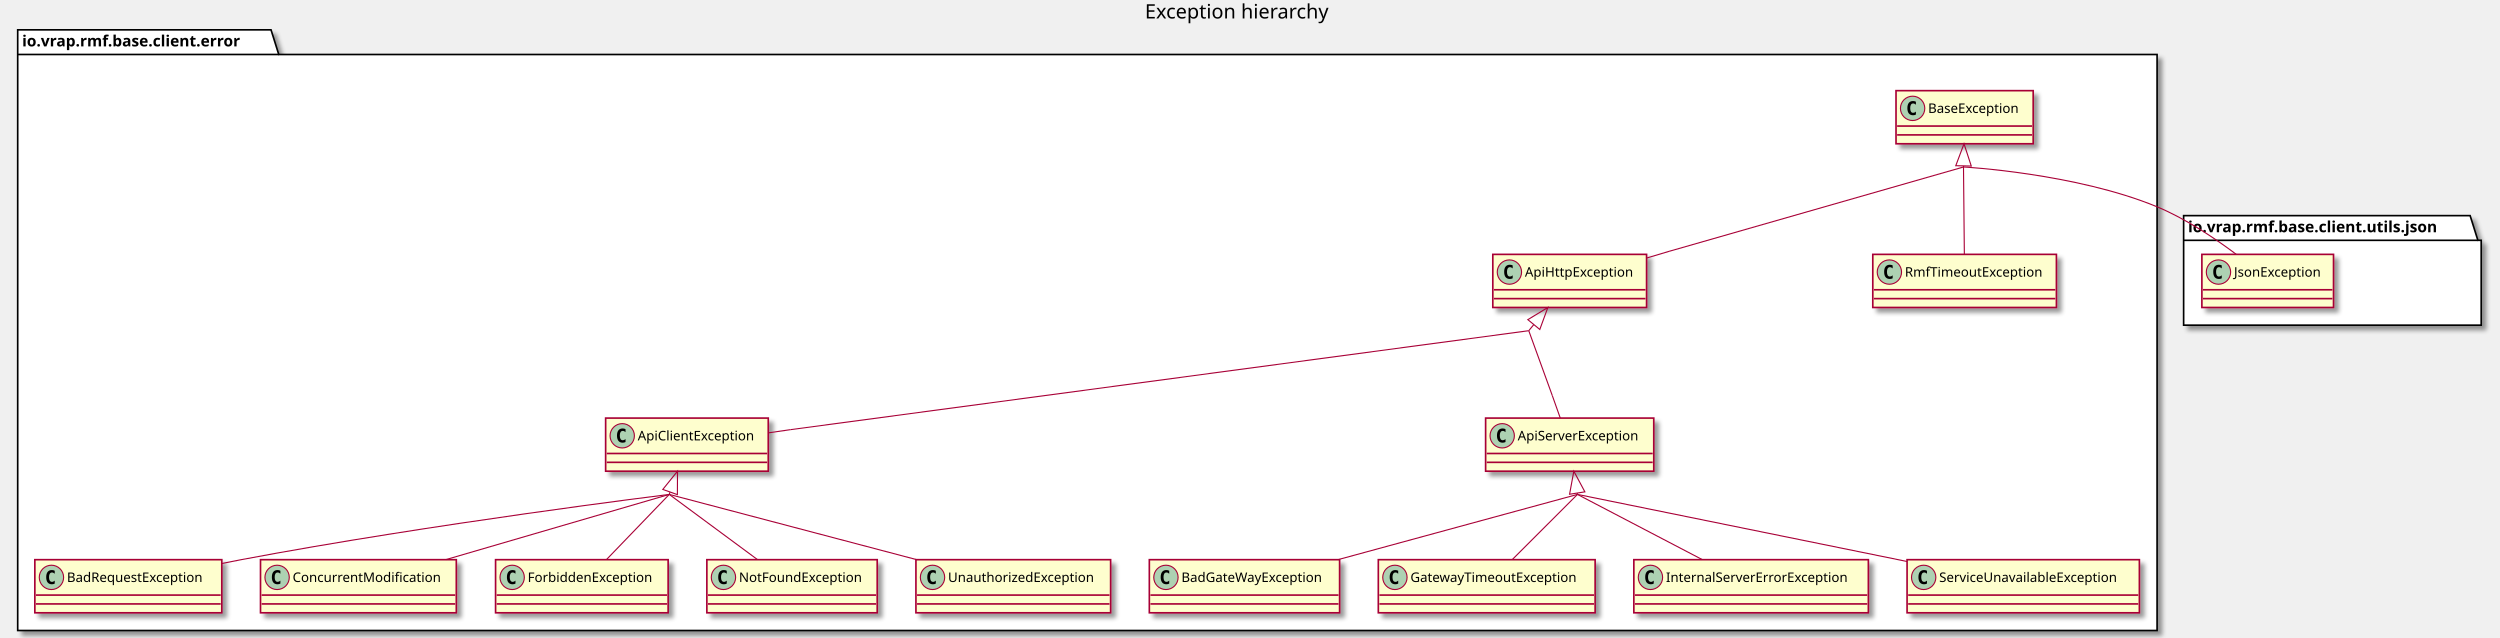
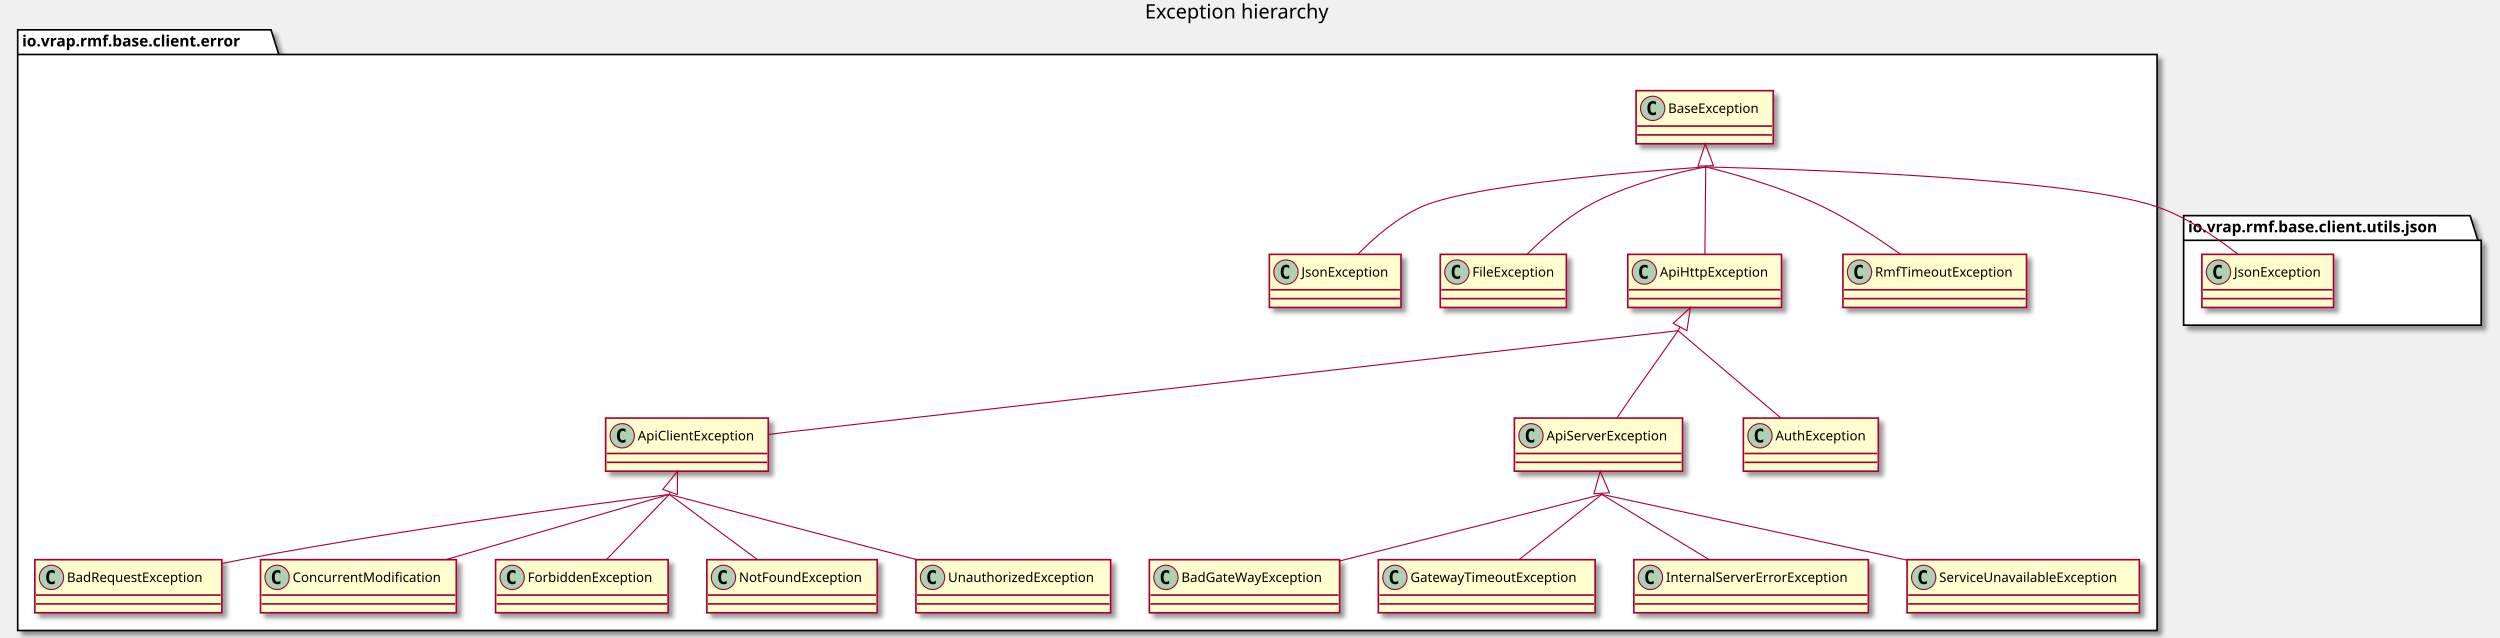
<svg xmlns="http://www.w3.org/2000/svg" contentScriptType="application/ecmascript" contentStyleType="text/css" height="576px" preserveAspectRatio="none" style="width:2260px;height:576px;background:#FFFFFF;" version="1.1" viewBox="0 0 2260 576" width="2260px" zoomAndPan="magnify">
  <defs>
-     <filter height="300%" id="f1hixridr34dk1" width="300%" x="-1" y="-1">
+     <filter height="300%" id="fot83h9biyrw3" width="300%" x="-1" y="-1">
      <feGaussianBlur result="blurOut" stdDeviation="2.0" />
      <feColorMatrix in="blurOut" result="blurOut2" type="matrix" values="0 0 0 0 0 0 0 0 0 0 0 0 0 0 0 0 0 0 .4 0" />
      <feOffset dx="4.0" dy="4.0" in="blurOut2" result="blurOut3" />
      <feBlend in="SourceGraphic" in2="blurOut3" mode="normal" />
    </filter>
  </defs>
  <g>
    <text fill="#000000" font-family="sans-serif" font-size="18" lengthAdjust="spacing" textLength="177" x="1035" y="16.708">Exception hierarchy</text>
-     <polygon fill="#FFFFFF" filter="url(#f1hixridr34dk1)" points="1974,194.953,2233,194.953,2240,217.25,2243,217.25,2243,293.953,1974,293.953,1974,194.953" style="stroke:#000000;stroke-width:1.5;" />
+     <polygon fill="#FFFFFF" filter="url(#fot83h9biyrw3)" points="1974,194.953,2233,194.953,2240,217.25,2243,217.25,2243,293.953,1974,293.953,1974,194.953" style="stroke:#000000;stroke-width:1.5;" />
    <line style="stroke:#000000;stroke-width:1.5;" x1="1974" x2="2240" y1="217.25" y2="217.25" />
    <text fill="#000000" font-family="sans-serif" font-size="14" font-weight="bold" lengthAdjust="spacing" textLength="253" x="1978" y="209.948">io.vrap.rmf.base.client.utils.json</text>
-     <polygon fill="#FFFFFF" filter="url(#f1hixridr34dk1)" points="16,26.953,245,26.953,252,49.25,1950,49.25,1950,569.953,16,569.953,16,26.953" style="stroke:#000000;stroke-width:1.5;" />
+     <polygon fill="#FFFFFF" filter="url(#fot83h9biyrw3)" points="16,26.953,245,26.953,252,49.25,1950,49.25,1950,569.953,16,569.953,16,26.953" style="stroke:#000000;stroke-width:1.5;" />
    <line style="stroke:#000000;stroke-width:1.5;" x1="16" x2="252" y1="49.25" y2="49.25" />
    <text fill="#000000" font-family="sans-serif" font-size="14" font-weight="bold" lengthAdjust="spacing" textLength="223" x="20" y="41.948">io.vrap.rmf.base.client.error</text>
-     <rect codeLine="4" fill="#FEFECE" filter="url(#f1hixridr34dk1)" height="48" id="JsonException" style="stroke:#A80036;stroke-width:1.5;" width="119" x="1990.5" y="229.953" />
+     <rect codeLine="4" fill="#FEFECE" filter="url(#fot83h9biyrw3)" height="48" id="JsonException" style="stroke:#A80036;stroke-width:1.5;" width="119" x="1990.5" y="229.953" />
    <ellipse cx="2005.5" cy="245.953" fill="#ADD1B2" rx="11" ry="11" style="stroke:#A80036;stroke-width:1.0;" />
    <path d="M2008.469,251.594 Q2007.891,251.891 2007.25,252.031 Q2006.609,252.188 2005.906,252.188 Q2003.406,252.188 2002.078,250.547 Q2000.766,248.891 2000.766,245.766 Q2000.766,242.641 2002.078,240.984 Q2003.406,239.328 2005.906,239.328 Q2006.609,239.328 2007.25,239.484 Q2007.906,239.641 2008.469,239.938 L2008.469,242.656 Q2007.844,242.078 2007.25,241.812 Q2006.656,241.531 2006.031,241.531 Q2004.688,241.531 2004,242.609 Q2003.312,243.672 2003.312,245.766 Q2003.312,247.859 2004,248.938 Q2004.688,250 2006.031,250 Q2006.656,250 2007.25,249.734 Q2007.844,249.453 2008.469,248.875 L2008.469,251.594 Z " fill="#000000" />
    <text fill="#000000" font-family="sans-serif" font-size="12" lengthAdjust="spacing" textLength="87" x="2019.5" y="250.107">JsonException</text>
    <line style="stroke:#A80036;stroke-width:1.5;" x1="1991.5" x2="2108.5" y1="261.953" y2="261.953" />
    <line style="stroke:#A80036;stroke-width:1.5;" x1="1991.5" x2="2108.5" y1="269.953" y2="269.953" />
-     <rect codeLine="7" fill="#FEFECE" filter="url(#f1hixridr34dk1)" height="48" id="io.vrap.rmf.base.client.error.BaseException" style="stroke:#A80036;stroke-width:1.5;" width="124" x="1714" y="81.953" />
-     <ellipse cx="1729" cy="97.953" fill="#ADD1B2" rx="11" ry="11" style="stroke:#A80036;stroke-width:1.0;" />
-     <path d="M1731.969,103.594 Q1731.391,103.891 1730.75,104.031 Q1730.109,104.188 1729.406,104.188 Q1726.906,104.188 1725.578,102.547 Q1724.266,100.891 1724.266,97.766 Q1724.266,94.641 1725.578,92.984 Q1726.906,91.328 1729.406,91.328 Q1730.109,91.328 1730.75,91.484 Q1731.406,91.641 1731.969,91.938 L1731.969,94.656 Q1731.344,94.078 1730.75,93.812 Q1730.156,93.531 1729.531,93.531 Q1728.188,93.531 1727.5,94.609 Q1726.812,95.672 1726.812,97.766 Q1726.812,99.859 1727.5,100.938 Q1728.188,102 1729.531,102 Q1730.156,102 1730.75,101.734 Q1731.344,101.453 1731.969,100.875 L1731.969,103.594 Z " fill="#000000" />
-     <text fill="#000000" font-family="sans-serif" font-size="12" lengthAdjust="spacing" textLength="92" x="1743" y="102.107">BaseException</text>
-     <line style="stroke:#A80036;stroke-width:1.5;" x1="1715" x2="1837" y1="113.953" y2="113.953" />
-     <line style="stroke:#A80036;stroke-width:1.5;" x1="1715" x2="1837" y1="121.953" y2="121.953" />
-     <polygon fill="none" points="1775.467,129.953,1782.021,150.104,1768.024,149.793" style="stroke:#A80036;stroke-width:1.0;" />
-     <line style="stroke:#A80036;stroke-width:1.0;" x1="1775.022" x2="1775" y1="149.948" y2="150.953" />
-     <rect codeLine="8" fill="#FEFECE" filter="url(#f1hixridr34dk1)" height="48" id="io.vrap.rmf.base.client.error.ApiHttpException" style="stroke:#A80036;stroke-width:1.5;" width="139" x="1349.5" y="229.953" />
-     <ellipse cx="1364.5" cy="245.953" fill="#ADD1B2" rx="11" ry="11" style="stroke:#A80036;stroke-width:1.0;" />
-     <path d="M1367.469,251.594 Q1366.891,251.891 1366.25,252.031 Q1365.609,252.188 1364.906,252.188 Q1362.406,252.188 1361.078,250.547 Q1359.766,248.891 1359.766,245.766 Q1359.766,242.641 1361.078,240.984 Q1362.406,239.328 1364.906,239.328 Q1365.609,239.328 1366.25,239.484 Q1366.906,239.641 1367.469,239.938 L1367.469,242.656 Q1366.844,242.078 1366.25,241.812 Q1365.656,241.531 1365.031,241.531 Q1363.688,241.531 1363,242.609 Q1362.312,243.672 1362.312,245.766 Q1362.312,247.859 1363,248.938 Q1363.688,250 1365.031,250 Q1365.656,250 1366.25,249.734 Q1366.844,249.453 1367.469,248.875 L1367.469,251.594 Z " fill="#000000" />
-     <text fill="#000000" font-family="sans-serif" font-size="12" lengthAdjust="spacing" textLength="107" x="1378.5" y="250.107">ApiHttpException</text>
-     <line style="stroke:#A80036;stroke-width:1.5;" x1="1350.5" x2="1487.5" y1="261.953" y2="261.953" />
-     <line style="stroke:#A80036;stroke-width:1.5;" x1="1350.5" x2="1487.5" y1="269.953" y2="269.953" />
-     <polygon fill="none" points="1399.267,277.953,1391.972,297.847,1381.158,288.956" style="stroke:#A80036;stroke-width:1.0;" />
-     <line style="stroke:#A80036;stroke-width:1.0;" x1="1386.565" x2="1382" y1="293.402" y2="298.953" />
-     <line style="stroke:#A80036;stroke-width:1.0;" x1="1488.5" x2="1508.83" y1="233.265" y2="227.213" />
-     <rect codeLine="9" fill="#FEFECE" filter="url(#f1hixridr34dk1)" height="48" id="io.vrap.rmf.base.client.error.RmfTimeoutException" style="stroke:#A80036;stroke-width:1.5;" width="166" x="1693" y="229.953" />
-     <ellipse cx="1708" cy="245.953" fill="#ADD1B2" rx="11" ry="11" style="stroke:#A80036;stroke-width:1.0;" />
-     <path d="M1710.969,251.594 Q1710.391,251.891 1709.75,252.031 Q1709.109,252.188 1708.406,252.188 Q1705.906,252.188 1704.578,250.547 Q1703.266,248.891 1703.266,245.766 Q1703.266,242.641 1704.578,240.984 Q1705.906,239.328 1708.406,239.328 Q1709.109,239.328 1709.75,239.484 Q1710.406,239.641 1710.969,239.938 L1710.969,242.656 Q1710.344,242.078 1709.75,241.812 Q1709.156,241.531 1708.531,241.531 Q1707.188,241.531 1706.5,242.609 Q1705.812,243.672 1705.812,245.766 Q1705.812,247.859 1706.5,248.938 Q1707.188,250 1708.531,250 Q1709.156,250 1709.75,249.734 Q1710.344,249.453 1710.969,248.875 L1710.969,251.594 Z " fill="#000000" />
-     <text fill="#000000" font-family="sans-serif" font-size="12" lengthAdjust="spacing" textLength="134" x="1722" y="250.107">RmfTimeoutException</text>
-     <line style="stroke:#A80036;stroke-width:1.5;" x1="1694" x2="1858" y1="261.953" y2="261.953" />
-     <line style="stroke:#A80036;stroke-width:1.5;" x1="1694" x2="1858" y1="269.953" y2="269.953" />
-     <rect codeLine="11" fill="#FEFECE" filter="url(#f1hixridr34dk1)" height="48" id="io.vrap.rmf.base.client.error.ApiClientException" style="stroke:#A80036;stroke-width:1.5;" width="147" x="547.5" y="377.953" />
+     <rect codeLine="7" fill="#FEFECE" filter="url(#fot83h9biyrw3)" height="48" id="io.vrap.rmf.base.client.error.BaseException" style="stroke:#A80036;stroke-width:1.5;" width="124" x="1479" y="81.953" />
+     <ellipse cx="1494" cy="97.953" fill="#ADD1B2" rx="11" ry="11" style="stroke:#A80036;stroke-width:1.0;" />
+     <path d="M1496.969,103.594 Q1496.391,103.891 1495.75,104.031 Q1495.109,104.188 1494.406,104.188 Q1491.906,104.188 1490.578,102.547 Q1489.266,100.891 1489.266,97.766 Q1489.266,94.641 1490.578,92.984 Q1491.906,91.328 1494.406,91.328 Q1495.109,91.328 1495.75,91.484 Q1496.406,91.641 1496.969,91.938 L1496.969,94.656 Q1496.344,94.078 1495.75,93.812 Q1495.156,93.531 1494.531,93.531 Q1493.188,93.531 1492.5,94.609 Q1491.812,95.672 1491.812,97.766 Q1491.812,99.859 1492.5,100.938 Q1493.188,102 1494.531,102 Q1495.156,102 1495.75,101.734 Q1496.344,101.453 1496.969,100.875 L1496.969,103.594 Z " fill="#000000" />
+     <text fill="#000000" font-family="sans-serif" font-size="12" lengthAdjust="spacing" textLength="92" x="1508" y="102.107">BaseException</text>
+     <line style="stroke:#A80036;stroke-width:1.5;" x1="1480" x2="1602" y1="113.953" y2="113.953" />
+     <line style="stroke:#A80036;stroke-width:1.5;" x1="1480" x2="1602" y1="121.953" y2="121.953" />
+     <polygon fill="none" points="1541.533,129.953,1548.976,149.793,1534.979,150.104" style="stroke:#A80036;stroke-width:1.0;" />
+     <line style="stroke:#A80036;stroke-width:1.0;" x1="1541.978" x2="1542" y1="149.948" y2="150.953" />
+     <rect codeLine="8" fill="#FEFECE" filter="url(#fot83h9biyrw3)" height="48" id="io.vrap.rmf.base.client.error.JsonException" style="stroke:#A80036;stroke-width:1.5;" width="119" x="1147.5" y="229.953" />
+     <ellipse cx="1162.5" cy="245.953" fill="#ADD1B2" rx="11" ry="11" style="stroke:#A80036;stroke-width:1.0;" />
+     <path d="M1165.469,251.594 Q1164.891,251.891 1164.25,252.031 Q1163.609,252.188 1162.906,252.188 Q1160.406,252.188 1159.078,250.547 Q1157.766,248.891 1157.766,245.766 Q1157.766,242.641 1159.078,240.984 Q1160.406,239.328 1162.906,239.328 Q1163.609,239.328 1164.25,239.484 Q1164.906,239.641 1165.469,239.938 L1165.469,242.656 Q1164.844,242.078 1164.25,241.812 Q1163.656,241.531 1163.031,241.531 Q1161.688,241.531 1161,242.609 Q1160.312,243.672 1160.312,245.766 Q1160.312,247.859 1161,248.938 Q1161.688,250 1163.031,250 Q1163.656,250 1164.25,249.734 Q1164.844,249.453 1165.469,248.875 L1165.469,251.594 Z " fill="#000000" />
+     <text fill="#000000" font-family="sans-serif" font-size="12" lengthAdjust="spacing" textLength="87" x="1176.5" y="250.107">JsonException</text>
+     <line style="stroke:#A80036;stroke-width:1.5;" x1="1148.5" x2="1265.5" y1="261.953" y2="261.953" />
+     <line style="stroke:#A80036;stroke-width:1.5;" x1="1148.5" x2="1265.5" y1="269.953" y2="269.953" />
+     <rect codeLine="9" fill="#FEFECE" filter="url(#fot83h9biyrw3)" height="48" id="io.vrap.rmf.base.client.error.FileException" style="stroke:#A80036;stroke-width:1.5;" width="114" x="1302" y="229.953" />
+     <ellipse cx="1317" cy="245.953" fill="#ADD1B2" rx="11" ry="11" style="stroke:#A80036;stroke-width:1.0;" />
+     <path d="M1319.969,251.594 Q1319.391,251.891 1318.75,252.031 Q1318.109,252.188 1317.406,252.188 Q1314.906,252.188 1313.578,250.547 Q1312.266,248.891 1312.266,245.766 Q1312.266,242.641 1313.578,240.984 Q1314.906,239.328 1317.406,239.328 Q1318.109,239.328 1318.75,239.484 Q1319.406,239.641 1319.969,239.938 L1319.969,242.656 Q1319.344,242.078 1318.75,241.812 Q1318.156,241.531 1317.531,241.531 Q1316.188,241.531 1315.5,242.609 Q1314.812,243.672 1314.812,245.766 Q1314.812,247.859 1315.5,248.938 Q1316.188,250 1317.531,250 Q1318.156,250 1318.75,249.734 Q1319.344,249.453 1319.969,248.875 L1319.969,251.594 Z " fill="#000000" />
+     <text fill="#000000" font-family="sans-serif" font-size="12" lengthAdjust="spacing" textLength="82" x="1331" y="250.107">FileException</text>
+     <line style="stroke:#A80036;stroke-width:1.5;" x1="1303" x2="1415" y1="261.953" y2="261.953" />
+     <line style="stroke:#A80036;stroke-width:1.5;" x1="1303" x2="1415" y1="269.953" y2="269.953" />
+     <rect codeLine="10" fill="#FEFECE" filter="url(#fot83h9biyrw3)" height="48" id="io.vrap.rmf.base.client.error.ApiHttpException" style="stroke:#A80036;stroke-width:1.5;" width="139" x="1471.5" y="229.953" />
+     <ellipse cx="1486.5" cy="245.953" fill="#ADD1B2" rx="11" ry="11" style="stroke:#A80036;stroke-width:1.0;" />
+     <path d="M1489.469,251.594 Q1488.891,251.891 1488.25,252.031 Q1487.609,252.188 1486.906,252.188 Q1484.406,252.188 1483.078,250.547 Q1481.766,248.891 1481.766,245.766 Q1481.766,242.641 1483.078,240.984 Q1484.406,239.328 1486.906,239.328 Q1487.609,239.328 1488.25,239.484 Q1488.906,239.641 1489.469,239.938 L1489.469,242.656 Q1488.844,242.078 1488.25,241.812 Q1487.656,241.531 1487.031,241.531 Q1485.688,241.531 1485,242.609 Q1484.312,243.672 1484.312,245.766 Q1484.312,247.859 1485,248.938 Q1485.688,250 1487.031,250 Q1487.656,250 1488.25,249.734 Q1488.844,249.453 1489.469,248.875 L1489.469,251.594 Z " fill="#000000" />
+     <text fill="#000000" font-family="sans-serif" font-size="12" lengthAdjust="spacing" textLength="107" x="1500.5" y="250.107">ApiHttpException</text>
+     <line style="stroke:#A80036;stroke-width:1.5;" x1="1472.5" x2="1609.5" y1="261.953" y2="261.953" />
+     <line style="stroke:#A80036;stroke-width:1.5;" x1="1472.5" x2="1609.5" y1="269.953" y2="269.953" />
+     <polygon fill="none" points="1528.2,277.953,1524.965,298.894,1512.612,292.306" style="stroke:#A80036;stroke-width:1.0;" />
+     <line style="stroke:#A80036;stroke-width:1.0;" x1="1518.788" x2="1517" y1="295.6" y2="298.953" />
+     <line style="stroke:#A80036;stroke-width:1.0;" x1="1541.228" x2="1541.42" y1="229.953" y2="209.693" />
+     <rect codeLine="11" fill="#FEFECE" filter="url(#fot83h9biyrw3)" height="48" id="io.vrap.rmf.base.client.error.RmfTimeoutException" style="stroke:#A80036;stroke-width:1.5;" width="166" x="1666" y="229.953" />
+     <ellipse cx="1681" cy="245.953" fill="#ADD1B2" rx="11" ry="11" style="stroke:#A80036;stroke-width:1.0;" />
+     <path d="M1683.969,251.594 Q1683.391,251.891 1682.75,252.031 Q1682.109,252.188 1681.406,252.188 Q1678.906,252.188 1677.578,250.547 Q1676.266,248.891 1676.266,245.766 Q1676.266,242.641 1677.578,240.984 Q1678.906,239.328 1681.406,239.328 Q1682.109,239.328 1682.75,239.484 Q1683.406,239.641 1683.969,239.938 L1683.969,242.656 Q1683.344,242.078 1682.75,241.812 Q1682.156,241.531 1681.531,241.531 Q1680.188,241.531 1679.5,242.609 Q1678.812,243.672 1678.812,245.766 Q1678.812,247.859 1679.5,248.938 Q1680.188,250 1681.531,250 Q1682.156,250 1682.75,249.734 Q1683.344,249.453 1683.969,248.875 L1683.969,251.594 Z " fill="#000000" />
+     <text fill="#000000" font-family="sans-serif" font-size="12" lengthAdjust="spacing" textLength="134" x="1695" y="250.107">RmfTimeoutException</text>
+     <line style="stroke:#A80036;stroke-width:1.5;" x1="1667" x2="1831" y1="261.953" y2="261.953" />
+     <line style="stroke:#A80036;stroke-width:1.5;" x1="1667" x2="1831" y1="269.953" y2="269.953" />
+     <rect codeLine="13" fill="#FEFECE" filter="url(#fot83h9biyrw3)" height="48" id="io.vrap.rmf.base.client.error.ApiClientException" style="stroke:#A80036;stroke-width:1.5;" width="147" x="547.5" y="377.953" />
    <ellipse cx="562.5" cy="393.953" fill="#ADD1B2" rx="11" ry="11" style="stroke:#A80036;stroke-width:1.0;" />
    <path d="M565.469,399.594 Q564.891,399.891 564.25,400.031 Q563.609,400.188 562.906,400.188 Q560.406,400.188 559.078,398.547 Q557.766,396.891 557.766,393.766 Q557.766,390.641 559.078,388.984 Q560.406,387.328 562.906,387.328 Q563.609,387.328 564.25,387.484 Q564.906,387.641 565.469,387.938 L565.469,390.656 Q564.844,390.078 564.25,389.812 Q563.656,389.531 563.031,389.531 Q561.688,389.531 561,390.609 Q560.312,391.672 560.312,393.766 Q560.312,395.859 561,396.938 Q561.688,398 563.031,398 Q563.656,398 564.25,397.734 Q564.844,397.453 565.469,396.875 L565.469,399.594 Z " fill="#000000" />
    <text fill="#000000" font-family="sans-serif" font-size="12" lengthAdjust="spacing" textLength="115" x="576.5" y="398.107">ApiClientException</text>
    <line style="stroke:#A80036;stroke-width:1.5;" x1="548.5" x2="693.5" y1="409.953" y2="409.953" />
    <line style="stroke:#A80036;stroke-width:1.5;" x1="548.5" x2="693.5" y1="417.953" y2="417.953" />
    <polygon fill="none" points="612.467,425.953,612.362,447.142,599.171,442.452" style="stroke:#A80036;stroke-width:1.0;" />
    <line style="stroke:#A80036;stroke-width:1.0;" x1="605.766" x2="605" y1="444.797" y2="446.953" />
-     <line style="stroke:#A80036;stroke-width:1.0;" x1="694.5" x2="714.69" y1="391.315" y2="388.393" />
-     <rect codeLine="12" fill="#FEFECE" filter="url(#f1hixridr34dk1)" height="48" id="io.vrap.rmf.base.client.error.ApiServerException" style="stroke:#A80036;stroke-width:1.5;" width="152" x="1343" y="377.953" />
-     <ellipse cx="1358" cy="393.953" fill="#ADD1B2" rx="11" ry="11" style="stroke:#A80036;stroke-width:1.0;" />
-     <path d="M1360.969,399.594 Q1360.391,399.891 1359.75,400.031 Q1359.109,400.188 1358.406,400.188 Q1355.906,400.188 1354.578,398.547 Q1353.266,396.891 1353.266,393.766 Q1353.266,390.641 1354.578,388.984 Q1355.906,387.328 1358.406,387.328 Q1359.109,387.328 1359.75,387.484 Q1360.406,387.641 1360.969,387.938 L1360.969,390.656 Q1360.344,390.078 1359.75,389.812 Q1359.156,389.531 1358.531,389.531 Q1357.188,389.531 1356.5,390.609 Q1355.812,391.672 1355.812,393.766 Q1355.812,395.859 1356.5,396.938 Q1357.188,398 1358.531,398 Q1359.156,398 1359.75,397.734 Q1360.344,397.453 1360.969,396.875 L1360.969,399.594 Z " fill="#000000" />
-     <text fill="#000000" font-family="sans-serif" font-size="12" lengthAdjust="spacing" textLength="120" x="1372" y="398.107">ApiServerException</text>
-     <line style="stroke:#A80036;stroke-width:1.5;" x1="1344" x2="1494" y1="409.953" y2="409.953" />
-     <line style="stroke:#A80036;stroke-width:1.5;" x1="1344" x2="1494" y1="417.953" y2="417.953" />
-     <polygon fill="none" points="1422.733,425.953,1432.724,444.639,1418.891,446.791" style="stroke:#A80036;stroke-width:1.0;" />
-     <line style="stroke:#A80036;stroke-width:1.0;" x1="1425.807" x2="1426" y1="445.716" y2="446.953" />
-     <line style="stroke:#A80036;stroke-width:1.0;" x1="1410.492" x2="1403.31" y1="377.953" y2="357.693" />
-     <rect codeLine="14" fill="#FEFECE" filter="url(#f1hixridr34dk1)" height="48" id="io.vrap.rmf.base.client.error.BadGateWayException" style="stroke:#A80036;stroke-width:1.5;" width="172" x="1039" y="505.953" />
+     <line style="stroke:#A80036;stroke-width:1.0;" x1="694.5" x2="714.77" y1="392.798" y2="390.273" />
+     <rect codeLine="14" fill="#FEFECE" filter="url(#fot83h9biyrw3)" height="48" id="io.vrap.rmf.base.client.error.ApiServerException" style="stroke:#A80036;stroke-width:1.5;" width="152" x="1369" y="377.953" />
+     <ellipse cx="1384" cy="393.953" fill="#ADD1B2" rx="11" ry="11" style="stroke:#A80036;stroke-width:1.0;" />
+     <path d="M1386.969,399.594 Q1386.391,399.891 1385.75,400.031 Q1385.109,400.188 1384.406,400.188 Q1381.906,400.188 1380.578,398.547 Q1379.266,396.891 1379.266,393.766 Q1379.266,390.641 1380.578,388.984 Q1381.906,387.328 1384.406,387.328 Q1385.109,387.328 1385.75,387.484 Q1386.406,387.641 1386.969,387.938 L1386.969,390.656 Q1386.344,390.078 1385.75,389.812 Q1385.156,389.531 1384.531,389.531 Q1383.188,389.531 1382.5,390.609 Q1381.812,391.672 1381.812,393.766 Q1381.812,395.859 1382.5,396.938 Q1383.188,398 1384.531,398 Q1385.156,398 1385.75,397.734 Q1386.344,397.453 1386.969,396.875 L1386.969,399.594 Z " fill="#000000" />
+     <text fill="#000000" font-family="sans-serif" font-size="12" lengthAdjust="spacing" textLength="120" x="1398" y="398.107">ApiServerException</text>
+     <line style="stroke:#A80036;stroke-width:1.5;" x1="1370" x2="1520" y1="409.953" y2="409.953" />
+     <line style="stroke:#A80036;stroke-width:1.5;" x1="1370" x2="1520" y1="417.953" y2="417.953" />
+     <polygon fill="none" points="1446.6,425.953,1454.915,445.443,1440.946,446.375" style="stroke:#A80036;stroke-width:1.0;" />
+     <line style="stroke:#A80036;stroke-width:1.0;" x1="1447.93" x2="1448" y1="445.909" y2="446.953" />
+     <line style="stroke:#A80036;stroke-width:1.0;" x1="1461.555" x2="1475.53" y1="377.953" y2="357.693" />
+     <rect codeLine="15" fill="#FEFECE" filter="url(#fot83h9biyrw3)" height="48" id="io.vrap.rmf.base.client.error.AuthException" style="stroke:#A80036;stroke-width:1.5;" width="122" x="1576" y="377.953" />
+     <ellipse cx="1591" cy="393.953" fill="#ADD1B2" rx="11" ry="11" style="stroke:#A80036;stroke-width:1.0;" />
+     <path d="M1593.969,399.594 Q1593.391,399.891 1592.75,400.031 Q1592.109,400.188 1591.406,400.188 Q1588.906,400.188 1587.578,398.547 Q1586.266,396.891 1586.266,393.766 Q1586.266,390.641 1587.578,388.984 Q1588.906,387.328 1591.406,387.328 Q1592.109,387.328 1592.75,387.484 Q1593.406,387.641 1593.969,387.938 L1593.969,390.656 Q1593.344,390.078 1592.75,389.812 Q1592.156,389.531 1591.531,389.531 Q1590.188,389.531 1589.5,390.609 Q1588.812,391.672 1588.812,393.766 Q1588.812,395.859 1589.5,396.938 Q1590.188,398 1591.531,398 Q1592.156,398 1592.75,397.734 Q1593.344,397.453 1593.969,396.875 L1593.969,399.594 Z " fill="#000000" />
+     <text fill="#000000" font-family="sans-serif" font-size="12" lengthAdjust="spacing" textLength="90" x="1605" y="398.107">AuthException</text>
+     <line style="stroke:#A80036;stroke-width:1.5;" x1="1577" x2="1697" y1="409.953" y2="409.953" />
+     <line style="stroke:#A80036;stroke-width:1.5;" x1="1577" x2="1697" y1="417.953" y2="417.953" />
+     <rect codeLine="17" fill="#FEFECE" filter="url(#fot83h9biyrw3)" height="48" id="io.vrap.rmf.base.client.error.BadGateWayException" style="stroke:#A80036;stroke-width:1.5;" width="172" x="1039" y="505.953" />
    <ellipse cx="1054" cy="521.953" fill="#ADD1B2" rx="11" ry="11" style="stroke:#A80036;stroke-width:1.0;" />
    <path d="M1056.969,527.594 Q1056.391,527.891 1055.75,528.031 Q1055.109,528.188 1054.406,528.188 Q1051.906,528.188 1050.578,526.547 Q1049.266,524.891 1049.266,521.766 Q1049.266,518.641 1050.578,516.984 Q1051.906,515.328 1054.406,515.328 Q1055.109,515.328 1055.75,515.484 Q1056.406,515.641 1056.969,515.938 L1056.969,518.656 Q1056.344,518.078 1055.75,517.812 Q1055.156,517.531 1054.531,517.531 Q1053.188,517.531 1052.5,518.609 Q1051.812,519.672 1051.812,521.766 Q1051.812,523.859 1052.5,524.938 Q1053.188,526 1054.531,526 Q1055.156,526 1055.75,525.734 Q1056.344,525.453 1056.969,524.875 L1056.969,527.594 Z " fill="#000000" />
    <text fill="#000000" font-family="sans-serif" font-size="12" lengthAdjust="spacing" textLength="140" x="1068" y="526.107">BadGateWayException</text>
    <line style="stroke:#A80036;stroke-width:1.5;" x1="1040" x2="1210" y1="537.953" y2="537.953" />
    <line style="stroke:#A80036;stroke-width:1.5;" x1="1040" x2="1210" y1="545.953" y2="545.953" />
-     <rect codeLine="15" fill="#FEFECE" filter="url(#f1hixridr34dk1)" height="48" id="io.vrap.rmf.base.client.error.GatewayTimeoutException" style="stroke:#A80036;stroke-width:1.5;" width="196" x="1246" y="505.953" />
+     <rect codeLine="18" fill="#FEFECE" filter="url(#fot83h9biyrw3)" height="48" id="io.vrap.rmf.base.client.error.GatewayTimeoutException" style="stroke:#A80036;stroke-width:1.5;" width="196" x="1246" y="505.953" />
    <ellipse cx="1261" cy="521.953" fill="#ADD1B2" rx="11" ry="11" style="stroke:#A80036;stroke-width:1.0;" />
    <path d="M1263.969,527.594 Q1263.391,527.891 1262.75,528.031 Q1262.109,528.188 1261.406,528.188 Q1258.906,528.188 1257.578,526.547 Q1256.266,524.891 1256.266,521.766 Q1256.266,518.641 1257.578,516.984 Q1258.906,515.328 1261.406,515.328 Q1262.109,515.328 1262.75,515.484 Q1263.406,515.641 1263.969,515.938 L1263.969,518.656 Q1263.344,518.078 1262.75,517.812 Q1262.156,517.531 1261.531,517.531 Q1260.188,517.531 1259.5,518.609 Q1258.812,519.672 1258.812,521.766 Q1258.812,523.859 1259.5,524.938 Q1260.188,526 1261.531,526 Q1262.156,526 1262.75,525.734 Q1263.344,525.453 1263.969,524.875 L1263.969,527.594 Z " fill="#000000" />
    <text fill="#000000" font-family="sans-serif" font-size="12" lengthAdjust="spacing" textLength="164" x="1275" y="526.107">GatewayTimeoutException</text>
    <line style="stroke:#A80036;stroke-width:1.5;" x1="1247" x2="1441" y1="537.953" y2="537.953" />
    <line style="stroke:#A80036;stroke-width:1.5;" x1="1247" x2="1441" y1="545.953" y2="545.953" />
-     <rect codeLine="16" fill="#FEFECE" filter="url(#f1hixridr34dk1)" height="48" id="io.vrap.rmf.base.client.error.InternalServerErrorException" style="stroke:#A80036;stroke-width:1.5;" width="212" x="1477" y="505.953" />
+     <rect codeLine="19" fill="#FEFECE" filter="url(#fot83h9biyrw3)" height="48" id="io.vrap.rmf.base.client.error.InternalServerErrorException" style="stroke:#A80036;stroke-width:1.5;" width="212" x="1477" y="505.953" />
    <ellipse cx="1492" cy="521.953" fill="#ADD1B2" rx="11" ry="11" style="stroke:#A80036;stroke-width:1.0;" />
    <path d="M1494.969,527.594 Q1494.391,527.891 1493.75,528.031 Q1493.109,528.188 1492.406,528.188 Q1489.906,528.188 1488.578,526.547 Q1487.266,524.891 1487.266,521.766 Q1487.266,518.641 1488.578,516.984 Q1489.906,515.328 1492.406,515.328 Q1493.109,515.328 1493.75,515.484 Q1494.406,515.641 1494.969,515.938 L1494.969,518.656 Q1494.344,518.078 1493.75,517.812 Q1493.156,517.531 1492.531,517.531 Q1491.188,517.531 1490.5,518.609 Q1489.812,519.672 1489.812,521.766 Q1489.812,523.859 1490.5,524.938 Q1491.188,526 1492.531,526 Q1493.156,526 1493.75,525.734 Q1494.344,525.453 1494.969,524.875 L1494.969,527.594 Z " fill="#000000" />
    <text fill="#000000" font-family="sans-serif" font-size="12" lengthAdjust="spacing" textLength="180" x="1506" y="526.107">InternalServerErrorException</text>
    <line style="stroke:#A80036;stroke-width:1.5;" x1="1478" x2="1688" y1="537.953" y2="537.953" />
    <line style="stroke:#A80036;stroke-width:1.5;" x1="1478" x2="1688" y1="545.953" y2="545.953" />
-     <rect codeLine="17" fill="#FEFECE" filter="url(#f1hixridr34dk1)" height="48" id="io.vrap.rmf.base.client.error.ServiceUnavailableException" style="stroke:#A80036;stroke-width:1.5;" width="210" x="1724" y="505.953" />
+     <rect codeLine="20" fill="#FEFECE" filter="url(#fot83h9biyrw3)" height="48" id="io.vrap.rmf.base.client.error.ServiceUnavailableException" style="stroke:#A80036;stroke-width:1.5;" width="210" x="1724" y="505.953" />
    <ellipse cx="1739" cy="521.953" fill="#ADD1B2" rx="11" ry="11" style="stroke:#A80036;stroke-width:1.0;" />
    <path d="M1741.969,527.594 Q1741.391,527.891 1740.75,528.031 Q1740.109,528.188 1739.406,528.188 Q1736.906,528.188 1735.578,526.547 Q1734.266,524.891 1734.266,521.766 Q1734.266,518.641 1735.578,516.984 Q1736.906,515.328 1739.406,515.328 Q1740.109,515.328 1740.75,515.484 Q1741.406,515.641 1741.969,515.938 L1741.969,518.656 Q1741.344,518.078 1740.75,517.812 Q1740.156,517.531 1739.531,517.531 Q1738.188,517.531 1737.5,518.609 Q1736.812,519.672 1736.812,521.766 Q1736.812,523.859 1737.5,524.938 Q1738.188,526 1739.531,526 Q1740.156,526 1740.75,525.734 Q1741.344,525.453 1741.969,524.875 L1741.969,527.594 Z " fill="#000000" />
    <text fill="#000000" font-family="sans-serif" font-size="12" lengthAdjust="spacing" textLength="178" x="1753" y="526.107">ServiceUnavailableException</text>
    <line style="stroke:#A80036;stroke-width:1.5;" x1="1725" x2="1933" y1="537.953" y2="537.953" />
    <line style="stroke:#A80036;stroke-width:1.5;" x1="1725" x2="1933" y1="545.953" y2="545.953" />
-     <rect codeLine="19" fill="#FEFECE" filter="url(#f1hixridr34dk1)" height="48" id="io.vrap.rmf.base.client.error.BadRequestException" style="stroke:#A80036;stroke-width:1.5;" width="169" x="31.5" y="505.953" />
+     <rect codeLine="22" fill="#FEFECE" filter="url(#fot83h9biyrw3)" height="48" id="io.vrap.rmf.base.client.error.BadRequestException" style="stroke:#A80036;stroke-width:1.5;" width="169" x="31.5" y="505.953" />
    <ellipse cx="46.5" cy="521.953" fill="#ADD1B2" rx="11" ry="11" style="stroke:#A80036;stroke-width:1.0;" />
    <path d="M49.469,527.594 Q48.891,527.891 48.25,528.031 Q47.609,528.188 46.906,528.188 Q44.406,528.188 43.078,526.547 Q41.766,524.891 41.766,521.766 Q41.766,518.641 43.078,516.984 Q44.406,515.328 46.906,515.328 Q47.609,515.328 48.25,515.484 Q48.906,515.641 49.469,515.938 L49.469,518.656 Q48.844,518.078 48.25,517.812 Q47.656,517.531 47.031,517.531 Q45.688,517.531 45,518.609 Q44.312,519.672 44.312,521.766 Q44.312,523.859 45,524.938 Q45.688,526 47.031,526 Q47.656,526 48.25,525.734 Q48.844,525.453 49.469,524.875 L49.469,527.594 Z " fill="#000000" />
    <text fill="#000000" font-family="sans-serif" font-size="12" lengthAdjust="spacing" textLength="137" x="60.5" y="526.107">BadRequestException</text>
    <line style="stroke:#A80036;stroke-width:1.5;" x1="32.5" x2="199.5" y1="537.953" y2="537.953" />
    <line style="stroke:#A80036;stroke-width:1.5;" x1="32.5" x2="199.5" y1="545.953" y2="545.953" />
-     <rect codeLine="20" fill="#FEFECE" filter="url(#f1hixridr34dk1)" height="48" id="io.vrap.rmf.base.client.error.ConcurrentModification" style="stroke:#A80036;stroke-width:1.5;" width="177" x="235.5" y="505.953" />
+     <rect codeLine="23" fill="#FEFECE" filter="url(#fot83h9biyrw3)" height="48" id="io.vrap.rmf.base.client.error.ConcurrentModification" style="stroke:#A80036;stroke-width:1.5;" width="177" x="235.5" y="505.953" />
    <ellipse cx="250.5" cy="521.953" fill="#ADD1B2" rx="11" ry="11" style="stroke:#A80036;stroke-width:1.0;" />
    <path d="M253.469,527.594 Q252.891,527.891 252.25,528.031 Q251.609,528.188 250.906,528.188 Q248.406,528.188 247.078,526.547 Q245.766,524.891 245.766,521.766 Q245.766,518.641 247.078,516.984 Q248.406,515.328 250.906,515.328 Q251.609,515.328 252.25,515.484 Q252.906,515.641 253.469,515.938 L253.469,518.656 Q252.844,518.078 252.25,517.812 Q251.656,517.531 251.031,517.531 Q249.688,517.531 249,518.609 Q248.312,519.672 248.312,521.766 Q248.312,523.859 249,524.938 Q249.688,526 251.031,526 Q251.656,526 252.25,525.734 Q252.844,525.453 253.469,524.875 L253.469,527.594 Z " fill="#000000" />
    <text fill="#000000" font-family="sans-serif" font-size="12" lengthAdjust="spacing" textLength="145" x="264.5" y="526.107">ConcurrentModification</text>
    <line style="stroke:#A80036;stroke-width:1.5;" x1="236.5" x2="411.5" y1="537.953" y2="537.953" />
    <line style="stroke:#A80036;stroke-width:1.5;" x1="236.5" x2="411.5" y1="545.953" y2="545.953" />
-     <rect codeLine="21" fill="#FEFECE" filter="url(#f1hixridr34dk1)" height="48" id="io.vrap.rmf.base.client.error.ForbiddenException" style="stroke:#A80036;stroke-width:1.5;" width="156" x="448" y="505.953" />
+     <rect codeLine="24" fill="#FEFECE" filter="url(#fot83h9biyrw3)" height="48" id="io.vrap.rmf.base.client.error.ForbiddenException" style="stroke:#A80036;stroke-width:1.5;" width="156" x="448" y="505.953" />
    <ellipse cx="463" cy="521.953" fill="#ADD1B2" rx="11" ry="11" style="stroke:#A80036;stroke-width:1.0;" />
    <path d="M465.969,527.594 Q465.391,527.891 464.75,528.031 Q464.109,528.188 463.406,528.188 Q460.906,528.188 459.578,526.547 Q458.266,524.891 458.266,521.766 Q458.266,518.641 459.578,516.984 Q460.906,515.328 463.406,515.328 Q464.109,515.328 464.75,515.484 Q465.406,515.641 465.969,515.938 L465.969,518.656 Q465.344,518.078 464.75,517.812 Q464.156,517.531 463.531,517.531 Q462.188,517.531 461.5,518.609 Q460.812,519.672 460.812,521.766 Q460.812,523.859 461.5,524.938 Q462.188,526 463.531,526 Q464.156,526 464.75,525.734 Q465.344,525.453 465.969,524.875 L465.969,527.594 Z " fill="#000000" />
    <text fill="#000000" font-family="sans-serif" font-size="12" lengthAdjust="spacing" textLength="124" x="477" y="526.107">ForbiddenException</text>
    <line style="stroke:#A80036;stroke-width:1.5;" x1="449" x2="603" y1="537.953" y2="537.953" />
    <line style="stroke:#A80036;stroke-width:1.5;" x1="449" x2="603" y1="545.953" y2="545.953" />
-     <rect codeLine="22" fill="#FEFECE" filter="url(#f1hixridr34dk1)" height="48" id="io.vrap.rmf.base.client.error.NotFoundException" style="stroke:#A80036;stroke-width:1.5;" width="154" x="639" y="505.953" />
+     <rect codeLine="25" fill="#FEFECE" filter="url(#fot83h9biyrw3)" height="48" id="io.vrap.rmf.base.client.error.NotFoundException" style="stroke:#A80036;stroke-width:1.5;" width="154" x="639" y="505.953" />
    <ellipse cx="654" cy="521.953" fill="#ADD1B2" rx="11" ry="11" style="stroke:#A80036;stroke-width:1.0;" />
    <path d="M656.969,527.594 Q656.391,527.891 655.75,528.031 Q655.109,528.188 654.406,528.188 Q651.906,528.188 650.578,526.547 Q649.266,524.891 649.266,521.766 Q649.266,518.641 650.578,516.984 Q651.906,515.328 654.406,515.328 Q655.109,515.328 655.75,515.484 Q656.406,515.641 656.969,515.938 L656.969,518.656 Q656.344,518.078 655.75,517.812 Q655.156,517.531 654.531,517.531 Q653.188,517.531 652.5,518.609 Q651.812,519.672 651.812,521.766 Q651.812,523.859 652.5,524.938 Q653.188,526 654.531,526 Q655.156,526 655.75,525.734 Q656.344,525.453 656.969,524.875 L656.969,527.594 Z " fill="#000000" />
    <text fill="#000000" font-family="sans-serif" font-size="12" lengthAdjust="spacing" textLength="122" x="668" y="526.107">NotFoundException</text>
    <line style="stroke:#A80036;stroke-width:1.5;" x1="640" x2="792" y1="537.953" y2="537.953" />
    <line style="stroke:#A80036;stroke-width:1.5;" x1="640" x2="792" y1="545.953" y2="545.953" />
-     <rect codeLine="23" fill="#FEFECE" filter="url(#f1hixridr34dk1)" height="48" id="io.vrap.rmf.base.client.error.UnauthorizedException" style="stroke:#A80036;stroke-width:1.5;" width="176" x="828" y="505.953" />
+     <rect codeLine="26" fill="#FEFECE" filter="url(#fot83h9biyrw3)" height="48" id="io.vrap.rmf.base.client.error.UnauthorizedException" style="stroke:#A80036;stroke-width:1.5;" width="176" x="828" y="505.953" />
    <ellipse cx="843" cy="521.953" fill="#ADD1B2" rx="11" ry="11" style="stroke:#A80036;stroke-width:1.0;" />
    <path d="M845.969,527.594 Q845.391,527.891 844.75,528.031 Q844.109,528.188 843.406,528.188 Q840.906,528.188 839.578,526.547 Q838.266,524.891 838.266,521.766 Q838.266,518.641 839.578,516.984 Q840.906,515.328 843.406,515.328 Q844.109,515.328 844.75,515.484 Q845.406,515.641 845.969,515.938 L845.969,518.656 Q845.344,518.078 844.75,517.812 Q844.156,517.531 843.531,517.531 Q842.188,517.531 841.5,518.609 Q840.812,519.672 840.812,521.766 Q840.812,523.859 841.5,524.938 Q842.188,526 843.531,526 Q844.156,526 844.75,525.734 Q845.344,525.453 845.969,524.875 L845.969,527.594 Z " fill="#000000" />
    <text fill="#000000" font-family="sans-serif" font-size="12" lengthAdjust="spacing" textLength="144" x="857" y="526.107">UnauthorizedException</text>
    <line style="stroke:#A80036;stroke-width:1.5;" x1="829" x2="1003" y1="537.953" y2="537.953" />
    <line style="stroke:#A80036;stroke-width:1.5;" x1="829" x2="1003" y1="545.953" y2="545.953" />
-     <path d="M1775,150.953 C1775,150.953 1876.65,156.533 1950,186.953 C1975.94,197.713 2002.33,215.473 2021.48,229.863 " fill="none" id="io.vrap.rmf.base.client.error.BaseException-backto-JsonException" style="stroke:#A80036;stroke-width:1.0;" />
-     <path d="M1775,150.953 C1775,150.953 1614.3,196.993 1508.83,227.213 " fill="none" id="io.vrap.rmf.base.client.error.BaseException-backto-io.vrap.rmf.base.client.error.ApiHttpException" style="stroke:#A80036;stroke-width:1.0;" />
-     <path d="M1775,150.953 C1775,150.953 1775.48,199.713 1775.77,229.803 " fill="none" id="io.vrap.rmf.base.client.error.BaseException-backto-io.vrap.rmf.base.client.error.RmfTimeoutException" style="stroke:#A80036;stroke-width:1.0;" />
-     <path d="M1382,298.953 C1382,298.953 918.1,361.133 714.69,388.393 " fill="none" id="io.vrap.rmf.base.client.error.ApiHttpException-backto-io.vrap.rmf.base.client.error.ApiClientException" style="stroke:#A80036;stroke-width:1.0;" />
-     <path d="M1382,298.953 C1382,298.953 1393.22,329.893 1403.31,357.693 " fill="none" id="io.vrap.rmf.base.client.error.ApiHttpException-backto-io.vrap.rmf.base.client.error.ApiServerException" style="stroke:#A80036;stroke-width:1.0;" />
-     <path d="M1426,446.953 C1426,446.953 1298.67,481.643 1209.65,505.893 " fill="none" id="io.vrap.rmf.base.client.error.ApiServerException-backto-io.vrap.rmf.base.client.error.BadGateWayException" style="stroke:#A80036;stroke-width:1.0;" />
-     <path d="M1426,446.953 C1426,446.953 1391.52,481.433 1367.28,505.673 " fill="none" id="io.vrap.rmf.base.client.error.ApiServerException-backto-io.vrap.rmf.base.client.error.GatewayTimeoutException" style="stroke:#A80036;stroke-width:1.0;" />
-     <path d="M1426,446.953 C1426,446.953 1492.41,481.643 1538.85,505.893 " fill="none" id="io.vrap.rmf.base.client.error.ApiServerException-backto-io.vrap.rmf.base.client.error.InternalServerErrorException" style="stroke:#A80036;stroke-width:1.0;" />
-     <path d="M1426,446.953 C1426,446.953 1604.5,483.273 1723.91,507.573 " fill="none" id="io.vrap.rmf.base.client.error.ApiServerException-backto-io.vrap.rmf.base.client.error.ServiceUnavailableException" style="stroke:#A80036;stroke-width:1.0;" />
+     <path d="M1542,150.953 C1542,150.953 1864.06,156.973 1950,186.953 C1977.1,196.413 2004.05,214.853 2023.12,229.843 " fill="none" id="io.vrap.rmf.base.client.error.BaseException-backto-JsonException" style="stroke:#A80036;stroke-width:1.0;" />
+     <path d="M1542,150.953 C1542,150.953 1337.64,163.403 1285,186.953 C1262.82,196.883 1242.04,215.083 1227.51,229.863 " fill="none" id="io.vrap.rmf.base.client.error.BaseException-backto-io.vrap.rmf.base.client.error.JsonException" style="stroke:#A80036;stroke-width:1.0;" />
+     <path d="M1542,150.953 C1542,150.953 1477.87,161.733 1434,186.953 C1414,198.453 1394.54,215.813 1380.45,229.843 " fill="none" id="io.vrap.rmf.base.client.error.BaseException-backto-io.vrap.rmf.base.client.error.FileException" style="stroke:#A80036;stroke-width:1.0;" />
+     <path d="M1542,150.953 C1542,150.953 1541.7,181.893 1541.42,209.693 " fill="none" id="io.vrap.rmf.base.client.error.BaseException-backto-io.vrap.rmf.base.client.error.ApiHttpException" style="stroke:#A80036;stroke-width:1.0;" />
+     <path d="M1542,150.953 C1542,150.953 1603.27,165.173 1648,186.953 C1672.67,198.963 1698.54,215.963 1717.92,229.703 " fill="none" id="io.vrap.rmf.base.client.error.BaseException-backto-io.vrap.rmf.base.client.error.RmfTimeoutException" style="stroke:#A80036;stroke-width:1.0;" />
+     <path d="M1517,298.953 C1517,298.953 944.54,364.123 714.77,390.273 " fill="none" id="io.vrap.rmf.base.client.error.ApiHttpException-backto-io.vrap.rmf.base.client.error.ApiClientException" style="stroke:#A80036;stroke-width:1.0;" />
+     <path d="M1517,298.953 C1517,298.953 1495.16,329.893 1475.53,357.693 " fill="none" id="io.vrap.rmf.base.client.error.ApiHttpException-backto-io.vrap.rmf.base.client.error.ApiServerException" style="stroke:#A80036;stroke-width:1.0;" />
+     <path d="M1517,298.953 C1517,298.953 1574.37,347.713 1609.77,377.803 " fill="none" id="io.vrap.rmf.base.client.error.ApiHttpException-backto-io.vrap.rmf.base.client.error.AuthException" style="stroke:#A80036;stroke-width:1.0;" />
+     <path d="M1448,446.953 C1448,446.953 1306.82,482.793 1211.13,507.083 " fill="none" id="io.vrap.rmf.base.client.error.ApiServerException-backto-io.vrap.rmf.base.client.error.BadGateWayException" style="stroke:#A80036;stroke-width:1.0;" />
+     <path d="M1448,446.953 C1448,446.953 1404.01,481.643 1373.25,505.893 " fill="none" id="io.vrap.rmf.base.client.error.ApiServerException-backto-io.vrap.rmf.base.client.error.GatewayTimeoutException" style="stroke:#A80036;stroke-width:1.0;" />
+     <path d="M1448,446.953 C1448,446.953 1505.11,481.643 1545.04,505.893 " fill="none" id="io.vrap.rmf.base.client.error.ApiServerException-backto-io.vrap.rmf.base.client.error.InternalServerErrorException" style="stroke:#A80036;stroke-width:1.0;" />
+     <path d="M1448,446.953 C1448,446.953 1611.11,482.053 1723.88,506.333 " fill="none" id="io.vrap.rmf.base.client.error.ApiServerException-backto-io.vrap.rmf.base.client.error.ServiceUnavailableException" style="stroke:#A80036;stroke-width:1.0;" />
    <path d="M605,446.953 C605,446.953 388.97,473.683 218,505.953 C212.29,507.033 206.42,508.193 200.51,509.413 " fill="none" id="io.vrap.rmf.base.client.error.ApiClientException-backto-io.vrap.rmf.base.client.error.BadRequestException" style="stroke:#A80036;stroke-width:1.0;" />
    <path d="M605,446.953 C605,446.953 486.13,481.643 403.02,505.893 " fill="none" id="io.vrap.rmf.base.client.error.ApiClientException-backto-io.vrap.rmf.base.client.error.ConcurrentModification" style="stroke:#A80036;stroke-width:1.0;" />
    <path d="M605,446.953 C605,446.953 571.78,481.433 548.43,505.673 " fill="none" id="io.vrap.rmf.base.client.error.ApiClientException-backto-io.vrap.rmf.base.client.error.ForbiddenException" style="stroke:#A80036;stroke-width:1.0;" />
    <path d="M605,446.953 C605,446.953 651.95,481.643 684.78,505.893 " fill="none" id="io.vrap.rmf.base.client.error.ApiClientException-backto-io.vrap.rmf.base.client.error.NotFoundException" style="stroke:#A80036;stroke-width:1.0;" />
    <path d="M605,446.953 C605,446.953 736.56,481.643 828.54,505.893 " fill="none" id="io.vrap.rmf.base.client.error.ApiClientException-backto-io.vrap.rmf.base.client.error.UnauthorizedException" style="stroke:#A80036;stroke-width:1.0;" />
  </g>
</svg>
